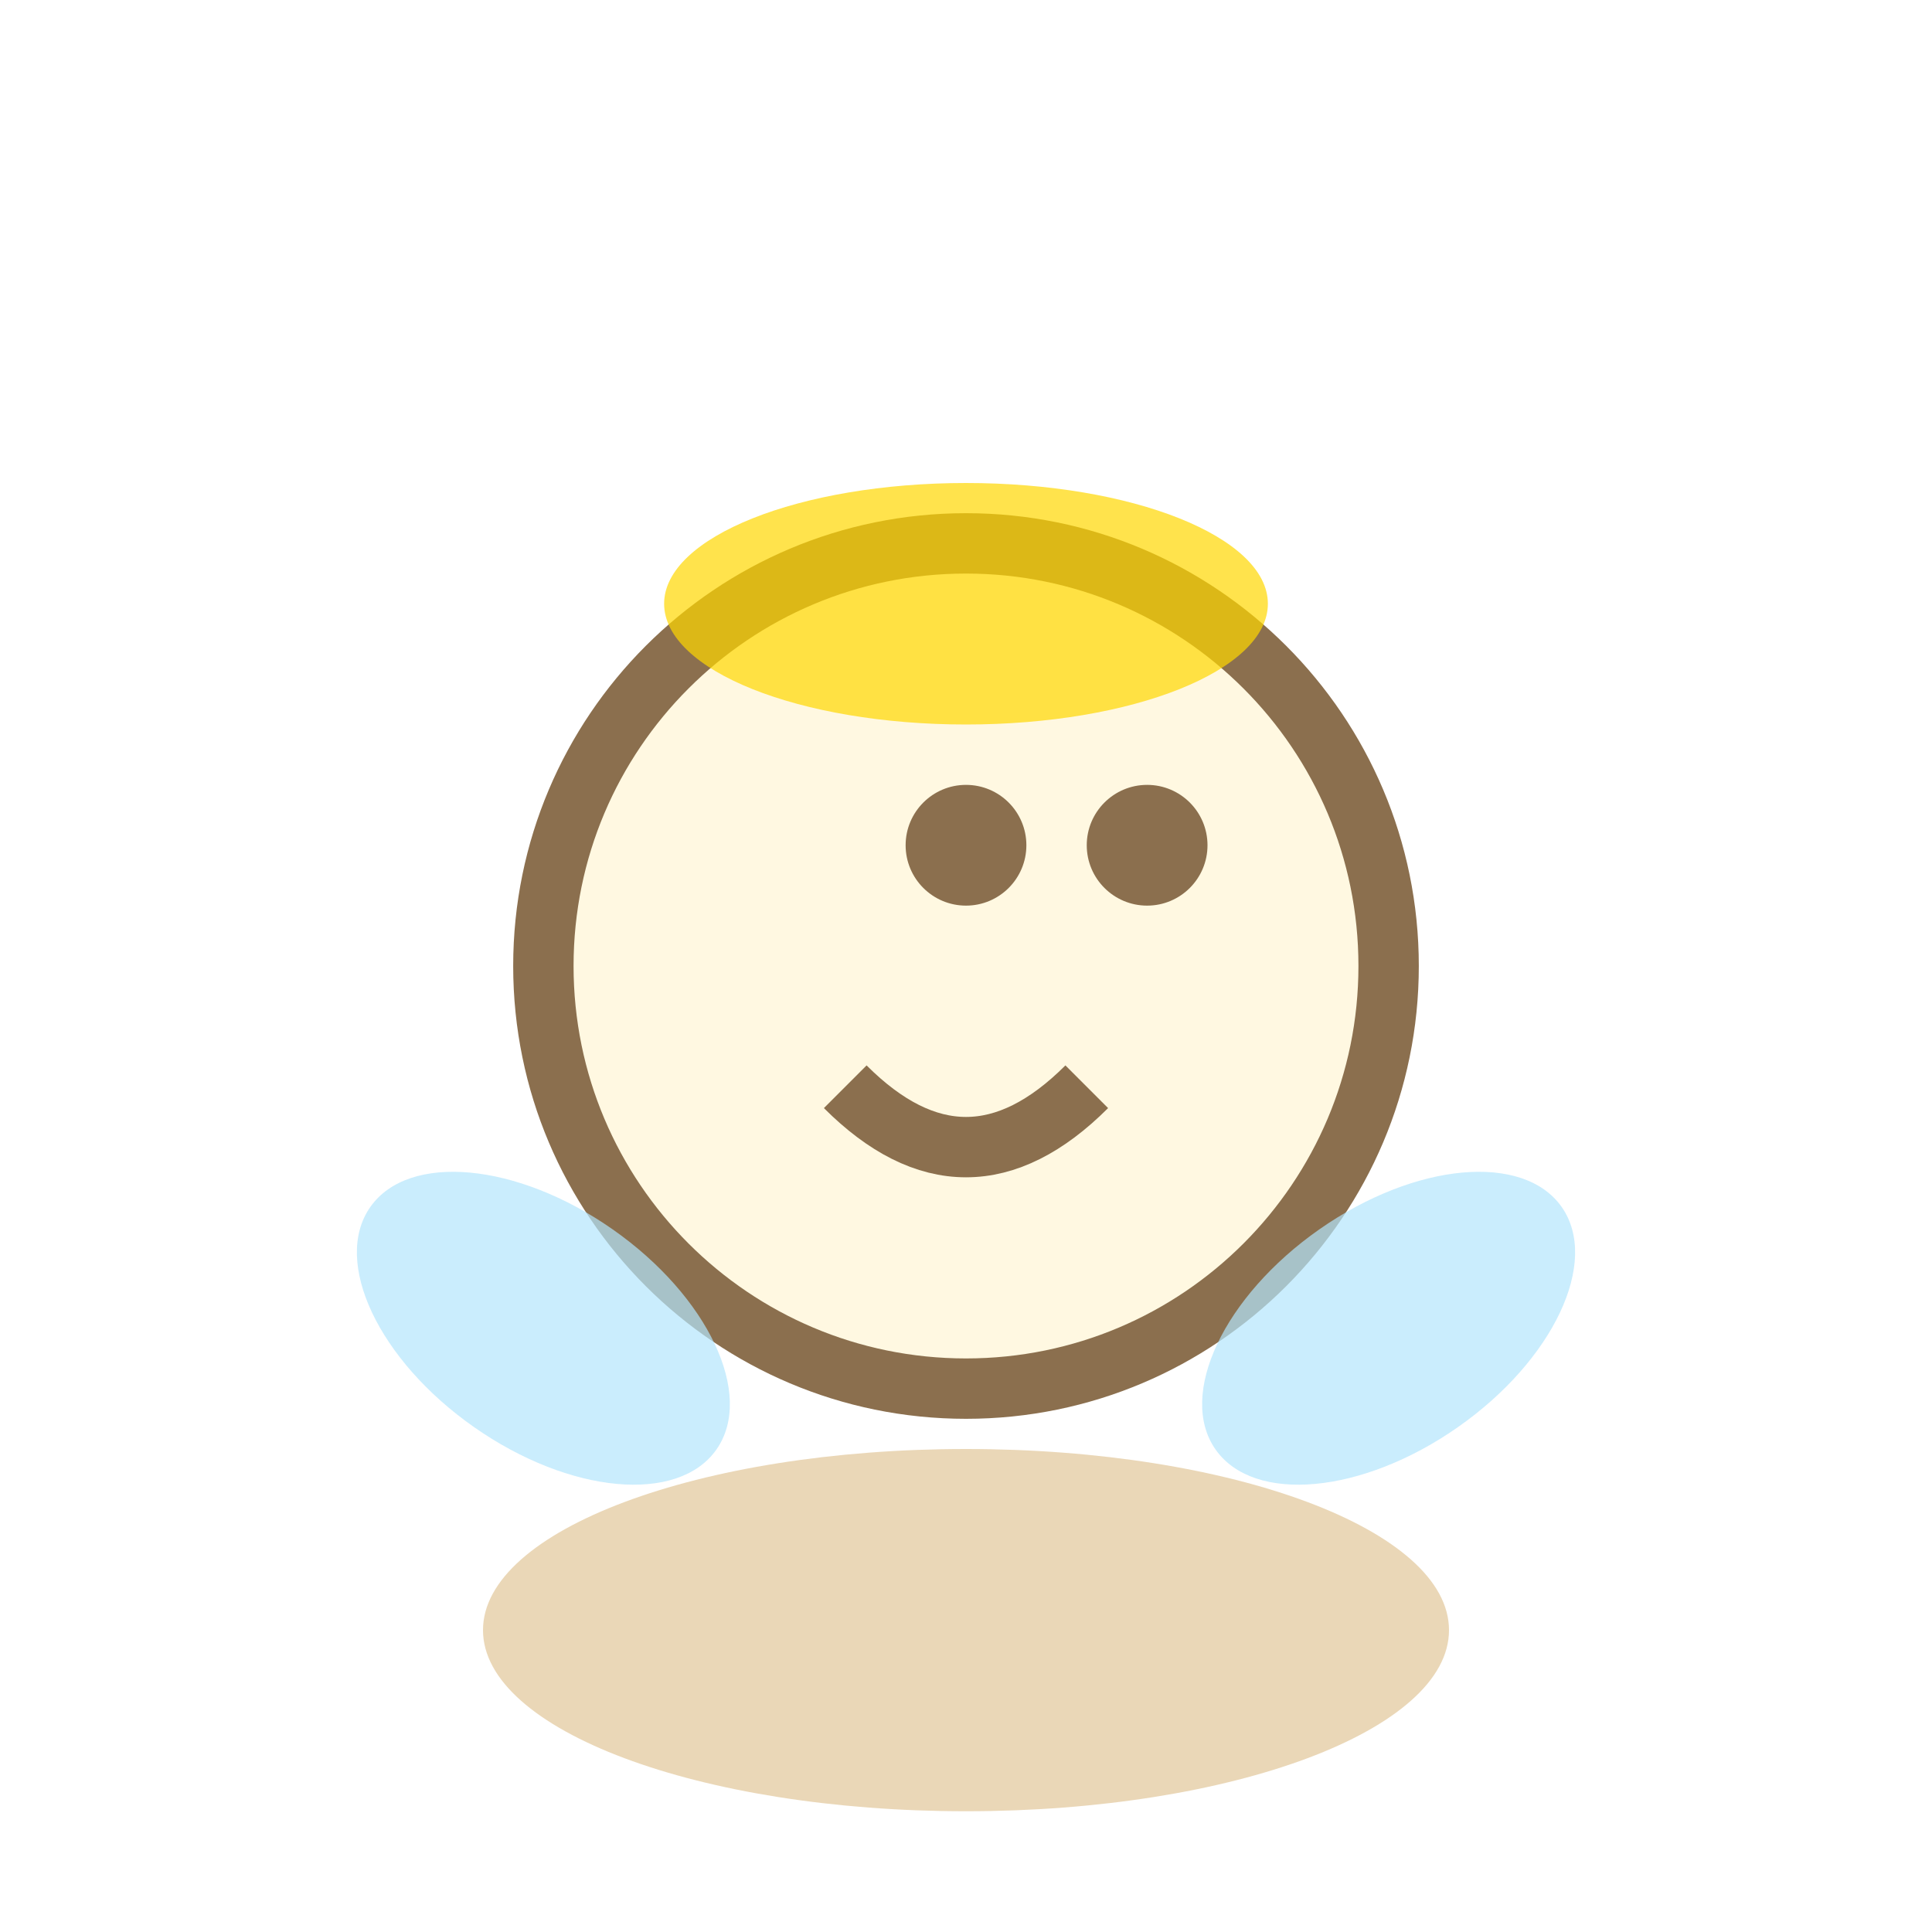
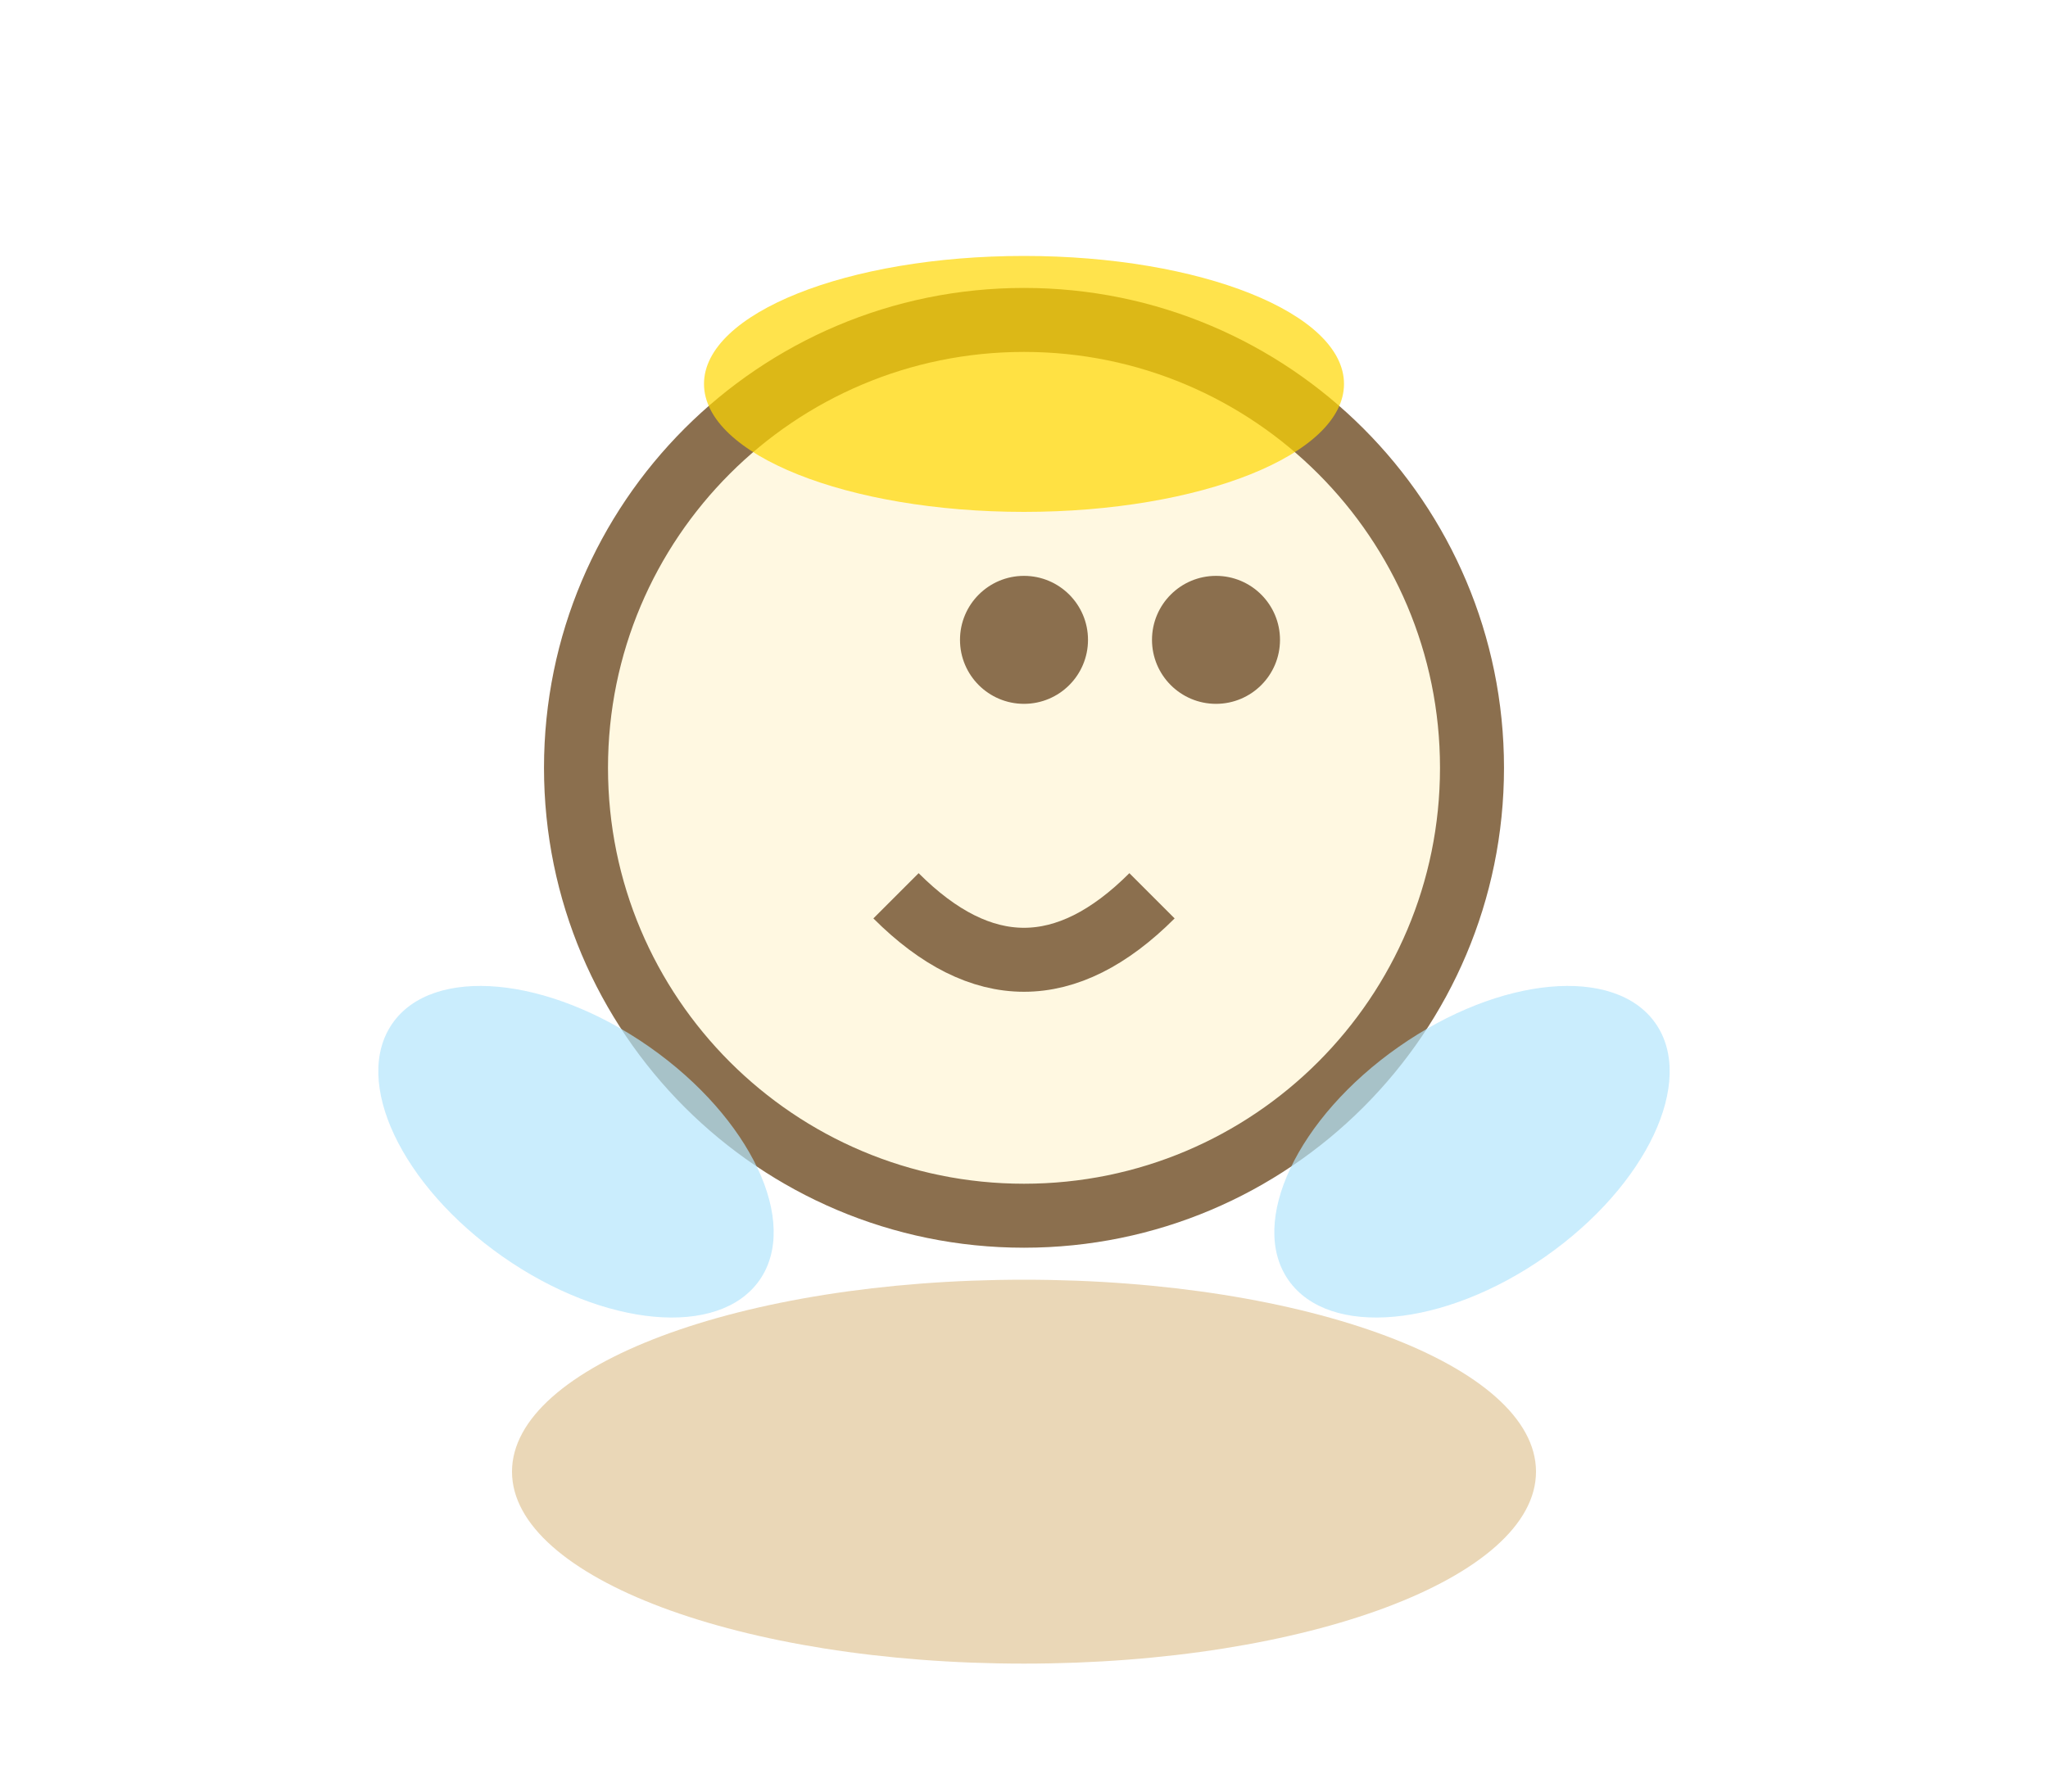
- <svg xmlns="http://www.w3.org/2000/svg" width="64" height="64" viewBox="0 0 64 64">
-   <ellipse cx="32" cy="54" rx="16" ry="6" fill="#EAD7B7" />
-   <circle cx="32" cy="32" r="14" fill="#FFF8E1" stroke="#8B6F4E" stroke-width="2" />
-   <ellipse cx="32" cy="20" rx="10" ry="4" fill="#FFD700" opacity="0.7" />
-   <ellipse cx="18" cy="44" rx="7" ry="4" fill="#B3E5FC" opacity="0.7" transform="rotate(35 18 44)" />
-   <ellipse cx="46" cy="44" rx="7" ry="4" fill="#B3E5FC" opacity="0.7" transform="rotate(-35 46 44)" />
-   <circle cx="32" cy="28" r="2" fill="#8B6F4E" />
-   <circle cx="38" cy="28" r="2" fill="#8B6F4E" />
-   <path d="M28 36 Q32 40 36 36" stroke="#8B6F4E" stroke-width="2" fill="none" />
+ <svg xmlns="http://www.w3.org/2000/svg" width="64" height="56" viewBox="0 4 64 56">
+   <ellipse cx="32" cy="50" rx="16" ry="6" fill="#EAD7B7" />
+   <circle cx="32" cy="28" r="14" fill="#FFF8E1" stroke="#8B6F4E" stroke-width="2" />
+   <ellipse cx="32" cy="16" rx="10" ry="4" fill="#FFD700" opacity="0.7" />
+   <ellipse cx="18" cy="40" rx="7" ry="4" fill="#B3E5FC" opacity="0.7" transform="rotate(35 18 40)" />
+   <ellipse cx="46" cy="40" rx="7" ry="4" fill="#B3E5FC" opacity="0.7" transform="rotate(-35 46 40)" />
+   <circle cx="32" cy="24" r="2" fill="#8B6F4E" />
+   <circle cx="38" cy="24" r="2" fill="#8B6F4E" />
+   <path d="M28 32 Q32 36 36 32" stroke="#8B6F4E" stroke-width="2" fill="none" />
</svg>
